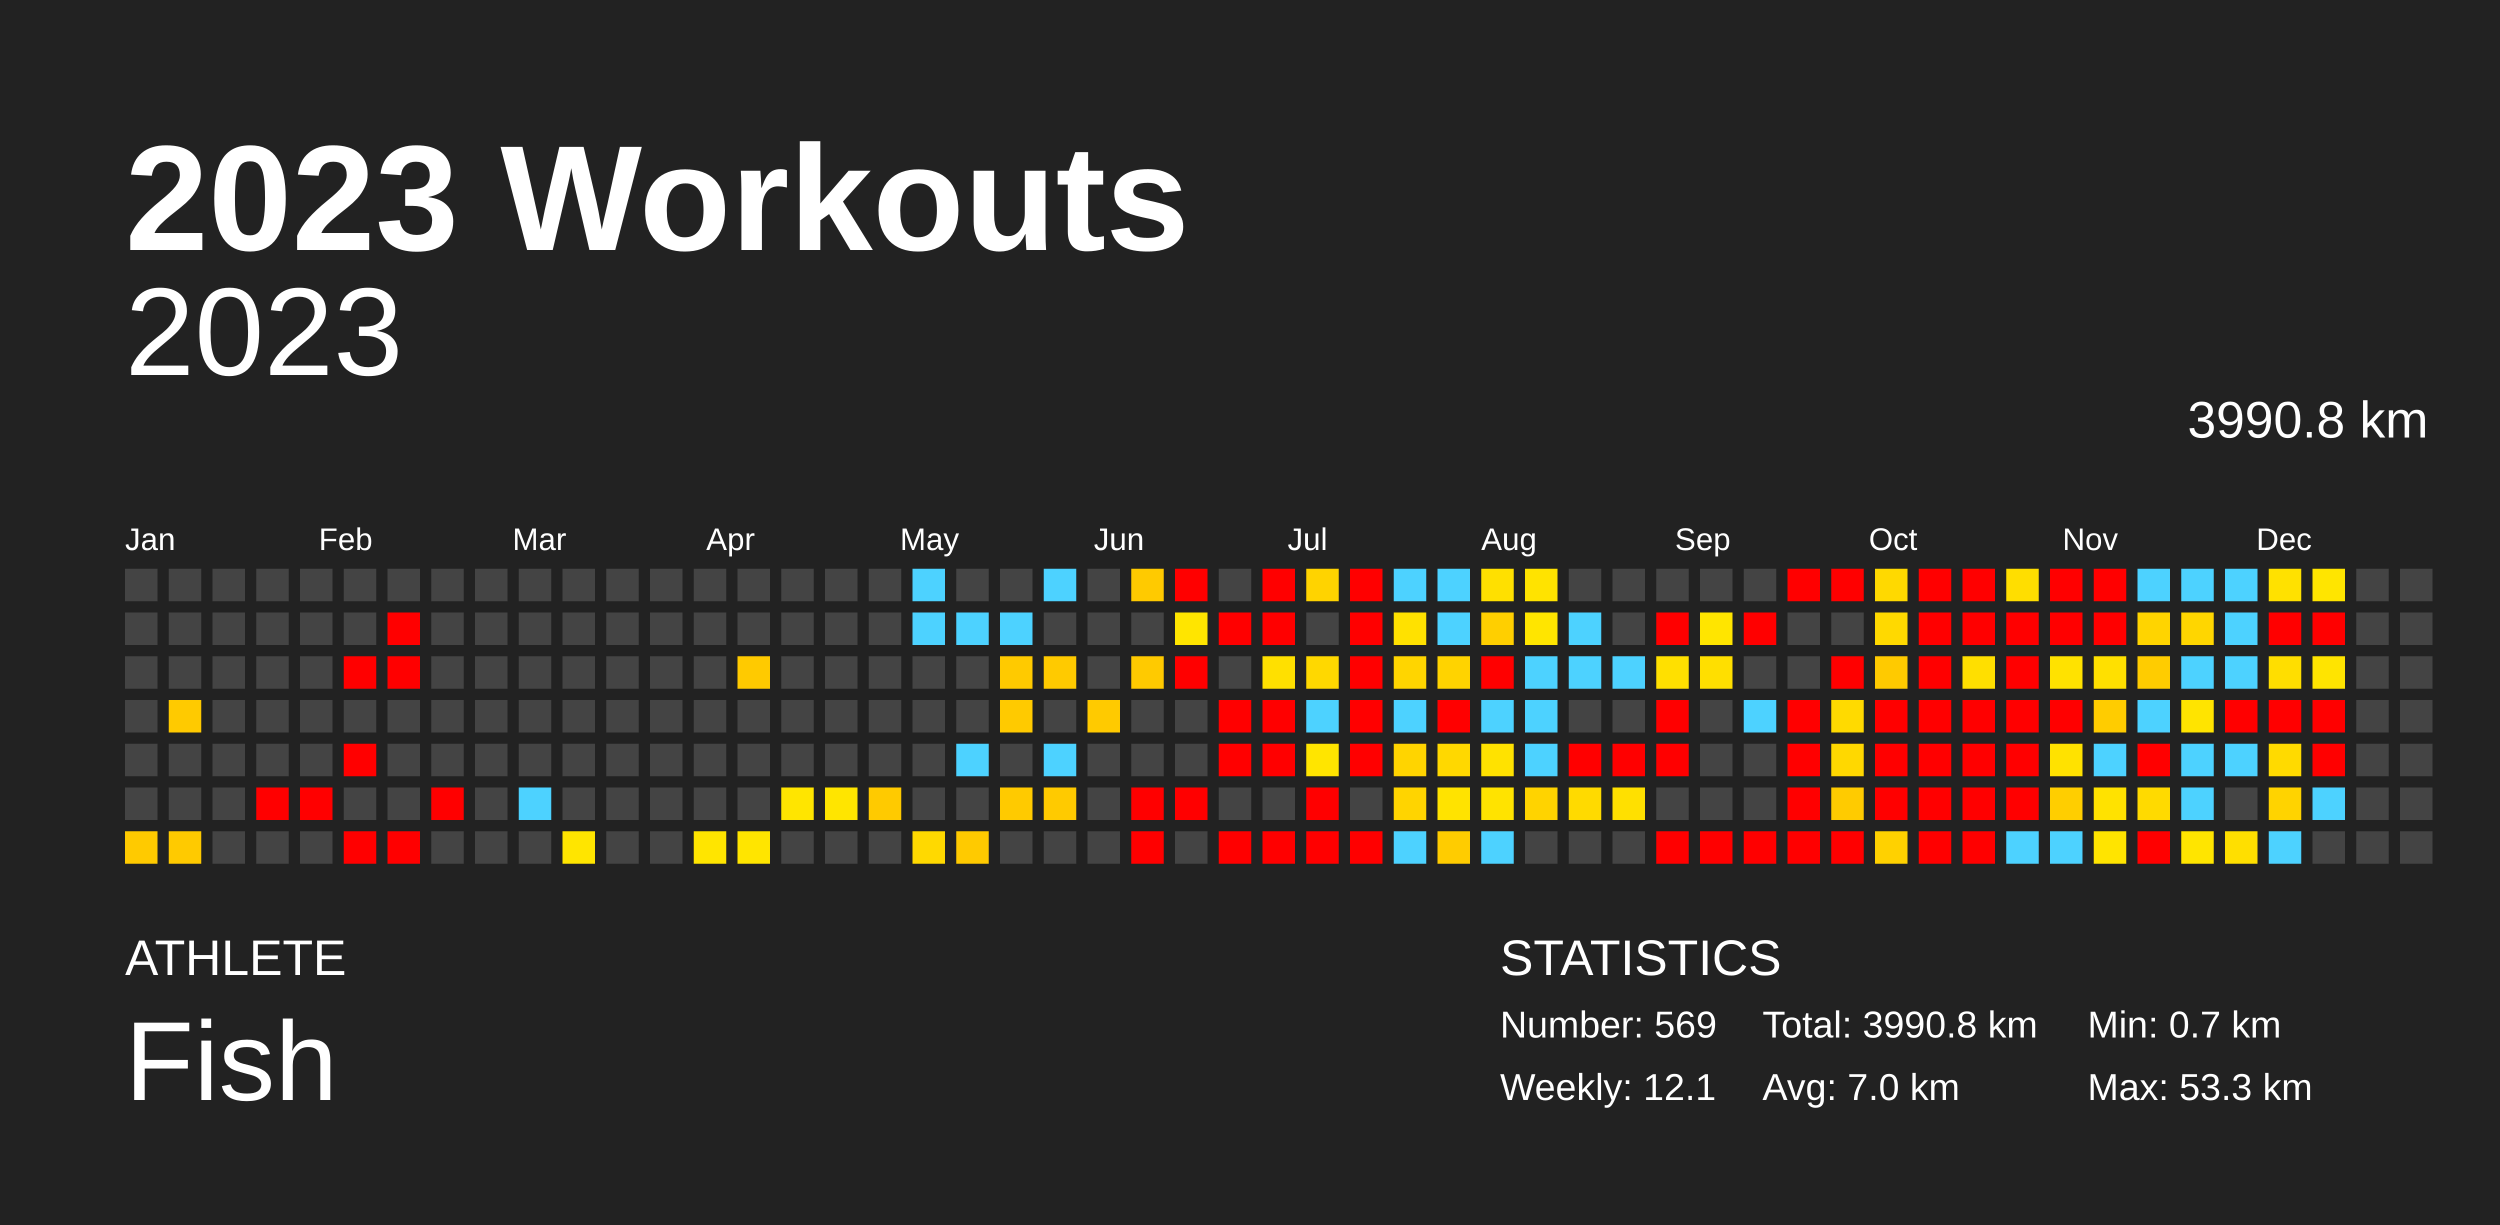
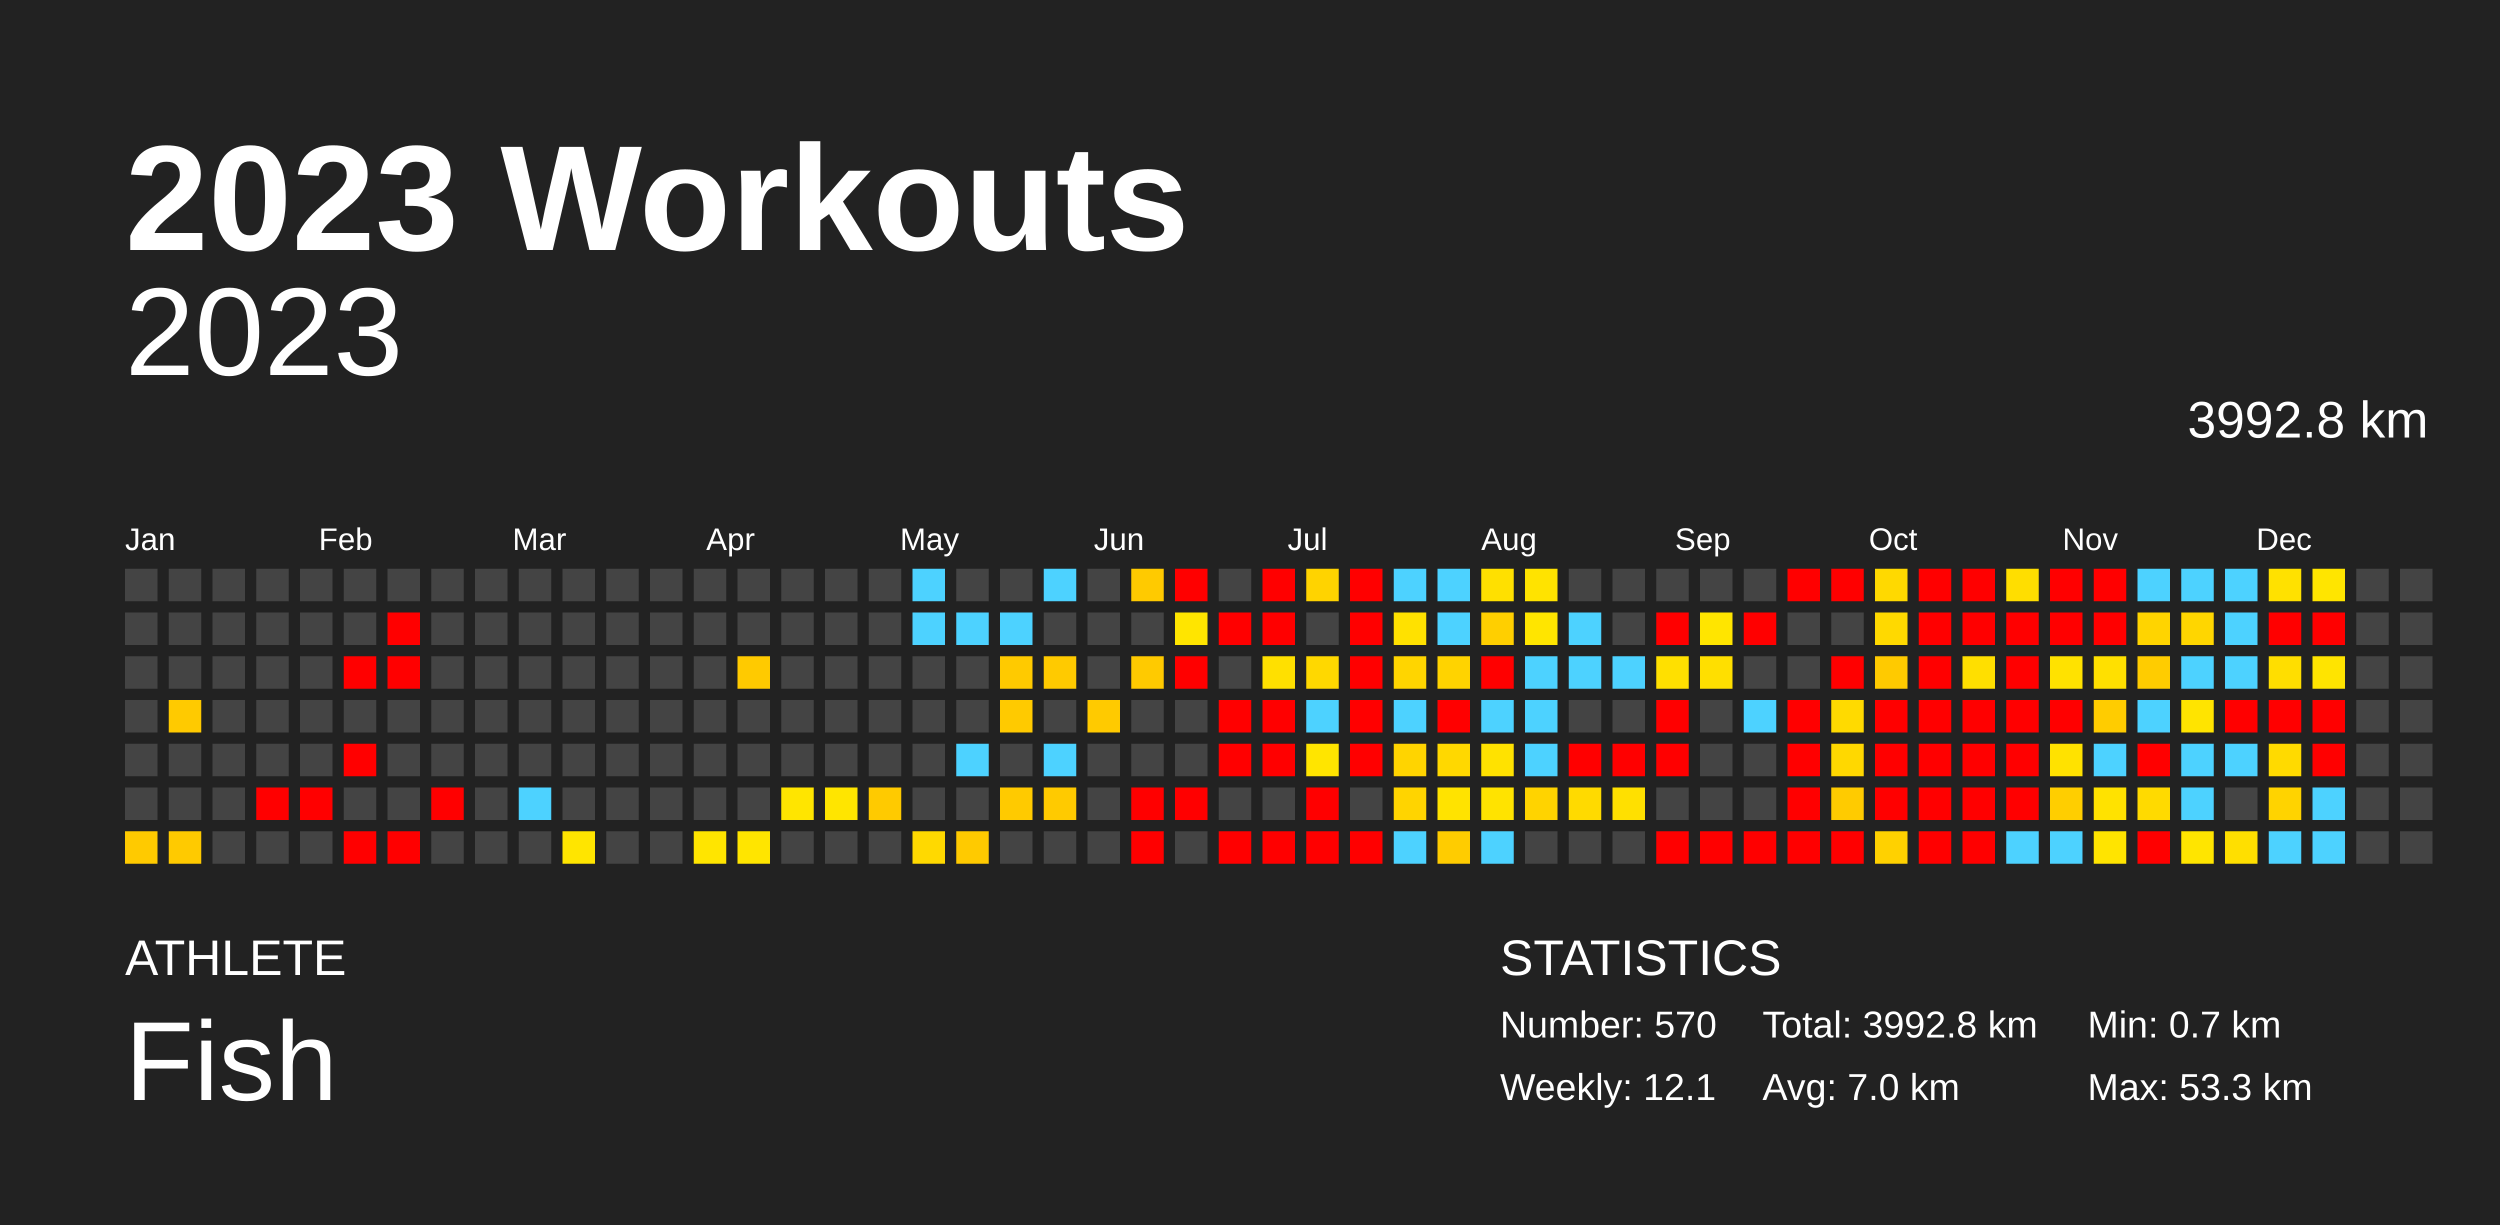
<svg xmlns="http://www.w3.org/2000/svg" baseProfile="full" height="98mm" version="1.1" viewBox="0,0,200,98" width="200mm">
  <defs />
  <rect fill="#222222" height="98" width="200" x="0" y="0" />
  <text fill="#FFFFFF" style="font-size:12px; font-family:Arial; font-weight:bold;" x="10" y="20">2023 Workouts</text>
  <text fill="#FFFFFF" style="font-size:4px; font-family:Arial" x="10" y="78">ATHLETE</text>
  <text fill="#FFFFFF" style="font-size:9px; font-family:Arial" x="10" y="88">Fish</text>
  <text fill="#FFFFFF" style="font-size:4px; font-family:Arial" x="120" y="78">STATISTICS</text>
-   <text fill="#FFFFFF" style="font-size:3px; font-family:Arial" x="120" y="83">Number: 569</text>
+   <text fill="#FFFFFF" style="font-size:3px; font-family:Arial" x="120" y="83">Number: 570</text>
  <text fill="#FFFFFF" style="font-size:3px; font-family:Arial" x="120" y="88">Weekly: 12.1</text>
-   <text fill="#FFFFFF" style="font-size:3px; font-family:Arial" x="141" y="83">Total: 3990.8 km</text>
+   <text fill="#FFFFFF" style="font-size:3px; font-family:Arial" x="141" y="83">Total: 3992.8 km</text>
  <text fill="#FFFFFF" style="font-size:3px; font-family:Arial" x="141" y="88">Avg: 7.0 km</text>
  <text fill="#FFFFFF" style="font-size:3px; font-family:Arial" x="167" y="83">Min: 0.7 km</text>
  <text fill="#FFFFFF" style="font-size:3px; font-family:Arial" x="167" y="88">Max: 53.3 km</text>
  <text alignment-baseline="hanging" fill="#FFFFFF" style="font-size:10.0px; font-family:Arial;" x="10" y="30">2023</text>
-   <text alignment-baseline="hanging" fill="#FFFFFF" style="font-size:4.125px; font-family:Arial;" x="175" y="35">3990.8 km</text>
+   <text alignment-baseline="hanging" fill="#FFFFFF" style="font-size:4.125px; font-family:Arial;" x="175" y="35">3992.8 km</text>
  <text fill="#FFFFFF" style="font-size:2.5px; font-family:Arial" x="10.0" y="44">Jan</text>
  <text fill="#FFFFFF" style="font-size:2.5px; font-family:Arial" x="25.5" y="44">Feb</text>
  <text fill="#FFFFFF" style="font-size:2.5px; font-family:Arial" x="41.0" y="44">Mar</text>
  <text fill="#FFFFFF" style="font-size:2.5px; font-family:Arial" x="56.5" y="44">Apr</text>
  <text fill="#FFFFFF" style="font-size:2.5px; font-family:Arial" x="72.0" y="44">May</text>
  <text fill="#FFFFFF" style="font-size:2.5px; font-family:Arial" x="87.5" y="44">Jun</text>
  <text fill="#FFFFFF" style="font-size:2.5px; font-family:Arial" x="103.0" y="44">Jul</text>
  <text fill="#FFFFFF" style="font-size:2.5px; font-family:Arial" x="118.5" y="44">Aug</text>
  <text fill="#FFFFFF" style="font-size:2.5px; font-family:Arial" x="134.0" y="44">Sep</text>
  <text fill="#FFFFFF" style="font-size:2.5px; font-family:Arial" x="149.5" y="44">Oct</text>
  <text fill="#FFFFFF" style="font-size:2.5px; font-family:Arial" x="165.0" y="44">Nov</text>
  <text fill="#FFFFFF" style="font-size:2.5px; font-family:Arial" x="180.5" y="44">Dec</text>
  <rect fill="#444444" height="2.6" width="2.6" x="10.0" y="45.5" />
  <rect fill="#444444" height="2.6" width="2.6" x="10.0" y="49.0" />
  <rect fill="#444444" height="2.6" width="2.6" x="10.0" y="52.5" />
  <rect fill="#444444" height="2.6" width="2.6" x="10.0" y="56.0" />
  <rect fill="#444444" height="2.6" width="2.6" x="10.0" y="59.5" />
  <rect fill="#444444" height="2.6" width="2.6" x="10.0" y="63.0" />
  <rect fill="#ffca00" height="2.6" width="2.6" x="10.0" y="66.5" />
  <rect fill="#444444" height="2.6" width="2.6" x="13.5" y="45.5" />
  <rect fill="#444444" height="2.6" width="2.6" x="13.5" y="49.0" />
  <rect fill="#444444" height="2.6" width="2.6" x="13.5" y="52.5" />
  <rect fill="#ffca00" height="2.6" width="2.6" x="13.5" y="56.0" />
  <rect fill="#444444" height="2.6" width="2.6" x="13.5" y="59.5" />
  <rect fill="#444444" height="2.6" width="2.6" x="13.5" y="63.0" />
  <rect fill="#ffca00" height="2.6" width="2.6" x="13.5" y="66.5" />
  <rect fill="#444444" height="2.6" width="2.6" x="17.0" y="45.5" />
  <rect fill="#444444" height="2.6" width="2.6" x="17.0" y="49.0" />
  <rect fill="#444444" height="2.6" width="2.6" x="17.0" y="52.5" />
  <rect fill="#444444" height="2.6" width="2.6" x="17.0" y="56.0" />
  <rect fill="#444444" height="2.6" width="2.6" x="17.0" y="59.5" />
  <rect fill="#444444" height="2.6" width="2.6" x="17.0" y="63.0" />
  <rect fill="#444444" height="2.6" width="2.6" x="17.0" y="66.5" />
  <rect fill="#444444" height="2.6" width="2.6" x="20.5" y="45.5" />
  <rect fill="#444444" height="2.6" width="2.6" x="20.5" y="49.0" />
  <rect fill="#444444" height="2.6" width="2.6" x="20.5" y="52.5" />
  <rect fill="#444444" height="2.6" width="2.6" x="20.5" y="56.0" />
  <rect fill="#444444" height="2.6" width="2.6" x="20.5" y="59.5" />
  <rect fill="red" height="2.6" width="2.6" x="20.5" y="63.0" />
  <rect fill="#444444" height="2.6" width="2.6" x="20.5" y="66.5" />
  <rect fill="#444444" height="2.6" width="2.6" x="24.0" y="45.5" />
  <rect fill="#444444" height="2.6" width="2.6" x="24.0" y="49.0" />
  <rect fill="#444444" height="2.6" width="2.6" x="24.0" y="52.5" />
  <rect fill="#444444" height="2.6" width="2.6" x="24.0" y="56.0" />
  <rect fill="#444444" height="2.6" width="2.6" x="24.0" y="59.5" />
  <rect fill="red" height="2.6" width="2.6" x="24.0" y="63.0" />
  <rect fill="#444444" height="2.6" width="2.6" x="24.0" y="66.5" />
  <rect fill="#444444" height="2.6" width="2.6" x="27.5" y="45.5" />
  <rect fill="#444444" height="2.6" width="2.6" x="27.5" y="49.0" />
  <rect fill="red" height="2.6" width="2.6" x="27.5" y="52.5" />
  <rect fill="#444444" height="2.6" width="2.6" x="27.5" y="56.0" />
  <rect fill="red" height="2.6" width="2.6" x="27.5" y="59.5" />
  <rect fill="#444444" height="2.6" width="2.6" x="27.5" y="63.0" />
  <rect fill="red" height="2.6" width="2.6" x="27.5" y="66.5" />
  <rect fill="#444444" height="2.6" width="2.6" x="31.0" y="45.5" />
  <rect fill="red" height="2.6" width="2.6" x="31.0" y="49.0" />
  <rect fill="red" height="2.6" width="2.6" x="31.0" y="52.5" />
  <rect fill="#444444" height="2.6" width="2.6" x="31.0" y="56.0" />
  <rect fill="#444444" height="2.6" width="2.6" x="31.0" y="59.5" />
  <rect fill="#444444" height="2.6" width="2.6" x="31.0" y="63.0" />
  <rect fill="red" height="2.6" width="2.6" x="31.0" y="66.5" />
  <rect fill="#444444" height="2.6" width="2.6" x="34.5" y="45.5" />
  <rect fill="#444444" height="2.6" width="2.6" x="34.5" y="49.0" />
  <rect fill="#444444" height="2.6" width="2.6" x="34.5" y="52.5" />
  <rect fill="#444444" height="2.6" width="2.6" x="34.5" y="56.0" />
  <rect fill="#444444" height="2.6" width="2.6" x="34.5" y="59.5" />
  <rect fill="red" height="2.6" width="2.6" x="34.5" y="63.0" />
  <rect fill="#444444" height="2.6" width="2.6" x="34.5" y="66.5" />
  <rect fill="#444444" height="2.6" width="2.6" x="38.0" y="45.5" />
  <rect fill="#444444" height="2.6" width="2.6" x="38.0" y="49.0" />
  <rect fill="#444444" height="2.6" width="2.6" x="38.0" y="52.5" />
  <rect fill="#444444" height="2.6" width="2.6" x="38.0" y="56.0" />
  <rect fill="#444444" height="2.6" width="2.6" x="38.0" y="59.5" />
  <rect fill="#444444" height="2.6" width="2.6" x="38.0" y="63.0" />
  <rect fill="#444444" height="2.6" width="2.6" x="38.0" y="66.5" />
  <rect fill="#444444" height="2.6" width="2.6" x="41.5" y="45.5" />
  <rect fill="#444444" height="2.6" width="2.6" x="41.5" y="49.0" />
  <rect fill="#444444" height="2.6" width="2.6" x="41.5" y="52.5" />
  <rect fill="#444444" height="2.6" width="2.6" x="41.5" y="56.0" />
  <rect fill="#444444" height="2.6" width="2.6" x="41.5" y="59.5" />
  <rect fill="#4dd2ff" height="2.6" width="2.6" x="41.5" y="63.0" />
  <rect fill="#444444" height="2.6" width="2.6" x="41.5" y="66.5" />
  <rect fill="#444444" height="2.6" width="2.6" x="45.0" y="45.5" />
  <rect fill="#444444" height="2.6" width="2.6" x="45.0" y="49.0" />
  <rect fill="#444444" height="2.6" width="2.6" x="45.0" y="52.5" />
  <rect fill="#444444" height="2.6" width="2.6" x="45.0" y="56.0" />
  <rect fill="#444444" height="2.6" width="2.6" x="45.0" y="59.5" />
  <rect fill="#444444" height="2.6" width="2.6" x="45.0" y="63.0" />
  <rect fill="#ffe500" height="2.6" width="2.6" x="45.0" y="66.5" />
  <rect fill="#444444" height="2.6" width="2.6" x="48.5" y="45.5" />
  <rect fill="#444444" height="2.6" width="2.6" x="48.5" y="49.0" />
  <rect fill="#444444" height="2.6" width="2.6" x="48.5" y="52.5" />
  <rect fill="#444444" height="2.6" width="2.6" x="48.5" y="56.0" />
  <rect fill="#444444" height="2.6" width="2.6" x="48.5" y="59.5" />
  <rect fill="#444444" height="2.6" width="2.6" x="48.5" y="63.0" />
  <rect fill="#444444" height="2.6" width="2.6" x="48.5" y="66.5" />
  <rect fill="#444444" height="2.6" width="2.6" x="52.0" y="45.5" />
  <rect fill="#444444" height="2.6" width="2.6" x="52.0" y="49.0" />
  <rect fill="#444444" height="2.6" width="2.6" x="52.0" y="52.5" />
  <rect fill="#444444" height="2.6" width="2.6" x="52.0" y="56.0" />
  <rect fill="#444444" height="2.6" width="2.6" x="52.0" y="59.5" />
  <rect fill="#444444" height="2.6" width="2.6" x="52.0" y="63.0" />
  <rect fill="#444444" height="2.6" width="2.6" x="52.0" y="66.5" />
  <rect fill="#444444" height="2.6" width="2.6" x="55.5" y="45.5" />
  <rect fill="#444444" height="2.6" width="2.6" x="55.5" y="49.0" />
  <rect fill="#444444" height="2.6" width="2.6" x="55.5" y="52.5" />
  <rect fill="#444444" height="2.6" width="2.6" x="55.5" y="56.0" />
  <rect fill="#444444" height="2.6" width="2.6" x="55.5" y="59.5" />
  <rect fill="#444444" height="2.6" width="2.6" x="55.5" y="63.0" />
  <rect fill="#ffe500" height="2.6" width="2.6" x="55.5" y="66.5" />
  <rect fill="#444444" height="2.6" width="2.6" x="59.0" y="45.5" />
  <rect fill="#444444" height="2.6" width="2.6" x="59.0" y="49.0" />
  <rect fill="#ffca00" height="2.6" width="2.6" x="59.0" y="52.5" />
  <rect fill="#444444" height="2.6" width="2.6" x="59.0" y="56.0" />
  <rect fill="#444444" height="2.6" width="2.6" x="59.0" y="59.5" />
  <rect fill="#444444" height="2.6" width="2.6" x="59.0" y="63.0" />
  <rect fill="#ffe500" height="2.6" width="2.6" x="59.0" y="66.5" />
  <rect fill="#444444" height="2.6" width="2.6" x="62.5" y="45.5" />
  <rect fill="#444444" height="2.6" width="2.6" x="62.5" y="49.0" />
  <rect fill="#444444" height="2.6" width="2.6" x="62.5" y="52.5" />
  <rect fill="#444444" height="2.6" width="2.6" x="62.5" y="56.0" />
  <rect fill="#444444" height="2.6" width="2.6" x="62.5" y="59.5" />
  <rect fill="#ffe500" height="2.6" width="2.6" x="62.5" y="63.0" />
  <rect fill="#444444" height="2.6" width="2.6" x="62.5" y="66.5" />
  <rect fill="#444444" height="2.6" width="2.6" x="66.0" y="45.5" />
  <rect fill="#444444" height="2.6" width="2.6" x="66.0" y="49.0" />
  <rect fill="#444444" height="2.6" width="2.6" x="66.0" y="52.5" />
  <rect fill="#444444" height="2.6" width="2.6" x="66.0" y="56.0" />
  <rect fill="#444444" height="2.6" width="2.6" x="66.0" y="59.5" />
  <rect fill="#ffe500" height="2.6" width="2.6" x="66.0" y="63.0" />
  <rect fill="#444444" height="2.6" width="2.6" x="66.0" y="66.5" />
  <rect fill="#444444" height="2.6" width="2.6" x="69.5" y="45.5" />
  <rect fill="#444444" height="2.6" width="2.6" x="69.5" y="49.0" />
  <rect fill="#444444" height="2.6" width="2.6" x="69.5" y="52.5" />
  <rect fill="#444444" height="2.6" width="2.6" x="69.5" y="56.0" />
  <rect fill="#444444" height="2.6" width="2.6" x="69.5" y="59.5" />
  <rect fill="#ffca00" height="2.6" width="2.6" x="69.5" y="63.0" />
  <rect fill="#444444" height="2.6" width="2.6" x="69.5" y="66.5" />
  <rect fill="#4dd2ff" height="2.6" width="2.6" x="73.0" y="45.5" />
  <rect fill="#4dd2ff" height="2.6" width="2.6" x="73.0" y="49.0" />
  <rect fill="#444444" height="2.6" width="2.6" x="73.0" y="52.5" />
  <rect fill="#444444" height="2.6" width="2.6" x="73.0" y="56.0" />
  <rect fill="#444444" height="2.6" width="2.6" x="73.0" y="59.5" />
  <rect fill="#444444" height="2.6" width="2.6" x="73.0" y="63.0" />
  <rect fill="#ffd900" height="2.6" width="2.6" x="73.0" y="66.5" />
  <rect fill="#444444" height="2.6" width="2.6" x="76.5" y="45.5" />
  <rect fill="#4dd2ff" height="2.6" width="2.6" x="76.5" y="49.0" />
  <rect fill="#444444" height="2.6" width="2.6" x="76.5" y="52.5" />
  <rect fill="#444444" height="2.6" width="2.6" x="76.5" y="56.0" />
  <rect fill="#4dd2ff" height="2.6" width="2.6" x="76.5" y="59.5" />
  <rect fill="#444444" height="2.6" width="2.6" x="76.5" y="63.0" />
  <rect fill="#ffca00" height="2.6" width="2.6" x="76.5" y="66.5" />
  <rect fill="#444444" height="2.6" width="2.6" x="80.0" y="45.5" />
  <rect fill="#4dd2ff" height="2.6" width="2.6" x="80.0" y="49.0" />
  <rect fill="#ffca00" height="2.6" width="2.6" x="80.0" y="52.5" />
  <rect fill="#ffca00" height="2.6" width="2.6" x="80.0" y="56.0" />
  <rect fill="#444444" height="2.6" width="2.6" x="80.0" y="59.5" />
  <rect fill="#ffca00" height="2.6" width="2.6" x="80.0" y="63.0" />
  <rect fill="#444444" height="2.6" width="2.6" x="80.0" y="66.5" />
  <rect fill="#4dd2ff" height="2.6" width="2.6" x="83.5" y="45.5" />
  <rect fill="#444444" height="2.6" width="2.6" x="83.5" y="49.0" />
  <rect fill="#ffca00" height="2.6" width="2.6" x="83.5" y="52.5" />
  <rect fill="#444444" height="2.6" width="2.6" x="83.5" y="56.0" />
  <rect fill="#4dd2ff" height="2.6" width="2.6" x="83.5" y="59.5" />
  <rect fill="#ffca00" height="2.6" width="2.6" x="83.5" y="63.0" />
  <rect fill="#444444" height="2.6" width="2.6" x="83.5" y="66.5" />
  <rect fill="#444444" height="2.6" width="2.6" x="87.0" y="45.5" />
  <rect fill="#444444" height="2.6" width="2.6" x="87.0" y="49.0" />
  <rect fill="#444444" height="2.6" width="2.6" x="87.0" y="52.5" />
  <rect fill="#ffca00" height="2.6" width="2.6" x="87.0" y="56.0" />
  <rect fill="#444444" height="2.6" width="2.6" x="87.0" y="59.5" />
  <rect fill="#444444" height="2.6" width="2.6" x="87.0" y="63.0" />
  <rect fill="#444444" height="2.6" width="2.6" x="87.0" y="66.5" />
  <rect fill="#ffca00" height="2.6" width="2.6" x="90.5" y="45.5" />
  <rect fill="#444444" height="2.6" width="2.6" x="90.5" y="49.0" />
  <rect fill="#ffca00" height="2.6" width="2.6" x="90.5" y="52.5" />
  <rect fill="#444444" height="2.6" width="2.6" x="90.5" y="56.0" />
  <rect fill="#444444" height="2.6" width="2.6" x="90.5" y="59.5" />
  <rect fill="red" height="2.6" width="2.6" x="90.5" y="63.0" />
  <rect fill="red" height="2.6" width="2.6" x="90.5" y="66.5" />
  <rect fill="red" height="2.6" width="2.6" x="94.0" y="45.5" />
  <rect fill="#ffe500" height="2.6" width="2.6" x="94.0" y="49.0" />
  <rect fill="red" height="2.6" width="2.6" x="94.0" y="52.5" />
  <rect fill="#444444" height="2.6" width="2.6" x="94.0" y="56.0" />
  <rect fill="#444444" height="2.6" width="2.6" x="94.0" y="59.5" />
  <rect fill="red" height="2.6" width="2.6" x="94.0" y="63.0" />
  <rect fill="#444444" height="2.6" width="2.6" x="94.0" y="66.5" />
  <rect fill="#444444" height="2.6" width="2.6" x="97.5" y="45.5" />
  <rect fill="red" height="2.6" width="2.6" x="97.5" y="49.0" />
  <rect fill="#444444" height="2.6" width="2.6" x="97.5" y="52.5" />
  <rect fill="red" height="2.6" width="2.6" x="97.5" y="56.0" />
  <rect fill="red" height="2.6" width="2.6" x="97.5" y="59.5" />
  <rect fill="#444444" height="2.6" width="2.6" x="97.5" y="63.0" />
  <rect fill="red" height="2.6" width="2.6" x="97.5" y="66.5" />
  <rect fill="red" height="2.6" width="2.6" x="101.0" y="45.5" />
  <rect fill="red" height="2.6" width="2.6" x="101.0" y="49.0" />
  <rect fill="#ffe000" height="2.6" width="2.6" x="101.0" y="52.5" />
  <rect fill="red" height="2.6" width="2.6" x="101.0" y="56.0" />
  <rect fill="red" height="2.6" width="2.6" x="101.0" y="59.5" />
  <rect fill="#444444" height="2.6" width="2.6" x="101.0" y="63.0" />
  <rect fill="red" height="2.6" width="2.6" x="101.0" y="66.5" />
  <rect fill="#ffd300" height="2.6" width="2.6" x="104.5" y="45.5" />
  <rect fill="#444444" height="2.6" width="2.6" x="104.5" y="49.0" />
  <rect fill="#ffd800" height="2.6" width="2.6" x="104.5" y="52.5" />
  <rect fill="#4dd2ff" height="2.6" width="2.6" x="104.5" y="56.0" />
  <rect fill="#ffe500" height="2.6" width="2.6" x="104.5" y="59.5" />
  <rect fill="red" height="2.6" width="2.6" x="104.5" y="63.0" />
  <rect fill="red" height="2.6" width="2.6" x="104.5" y="66.5" />
  <rect fill="red" height="2.6" width="2.6" x="108.0" y="45.5" />
  <rect fill="red" height="2.6" width="2.6" x="108.0" y="49.0" />
  <rect fill="red" height="2.6" width="2.6" x="108.0" y="52.5" />
  <rect fill="red" height="2.6" width="2.6" x="108.0" y="56.0" />
  <rect fill="red" height="2.6" width="2.6" x="108.0" y="59.5" />
  <rect fill="#444444" height="2.6" width="2.6" x="108.0" y="63.0" />
  <rect fill="red" height="2.6" width="2.6" x="108.0" y="66.5" />
  <rect fill="#4dd2ff" height="2.6" width="2.6" x="111.5" y="45.5" />
  <rect fill="#ffe100" height="2.6" width="2.6" x="111.5" y="49.0" />
  <rect fill="#ffd500" height="2.6" width="2.6" x="111.5" y="52.5" />
  <rect fill="#4dd2ff" height="2.6" width="2.6" x="111.5" y="56.0" />
  <rect fill="#ffd400" height="2.6" width="2.6" x="111.5" y="59.5" />
  <rect fill="#ffd400" height="2.6" width="2.6" x="111.5" y="63.0" />
  <rect fill="#4dd2ff" height="2.6" width="2.6" x="111.5" y="66.5" />
  <rect fill="#4dd2ff" height="2.6" width="2.6" x="115.0" y="45.5" />
  <rect fill="#4dd2ff" height="2.6" width="2.6" x="115.0" y="49.0" />
  <rect fill="#ffd300" height="2.6" width="2.6" x="115.0" y="52.5" />
  <rect fill="red" height="2.6" width="2.6" x="115.0" y="56.0" />
  <rect fill="#ffd800" height="2.6" width="2.6" x="115.0" y="59.5" />
  <rect fill="#ffe300" height="2.6" width="2.6" x="115.0" y="63.0" />
  <rect fill="#ffcc00" height="2.6" width="2.6" x="115.0" y="66.5" />
  <rect fill="#ffe000" height="2.6" width="2.6" x="118.5" y="45.5" />
  <rect fill="#ffcf00" height="2.6" width="2.6" x="118.5" y="49.0" />
  <rect fill="red" height="2.6" width="2.6" x="118.5" y="52.5" />
  <rect fill="#4dd2ff" height="2.6" width="2.6" x="118.5" y="56.0" />
  <rect fill="#ffe200" height="2.6" width="2.6" x="118.5" y="59.5" />
  <rect fill="#ffe300" height="2.6" width="2.6" x="118.5" y="63.0" />
  <rect fill="#4dd2ff" height="2.6" width="2.6" x="118.5" y="66.5" />
  <rect fill="#ffe300" height="2.6" width="2.6" x="122.0" y="45.5" />
  <rect fill="#ffe500" height="2.6" width="2.6" x="122.0" y="49.0" />
  <rect fill="#4dd2ff" height="2.6" width="2.6" x="122.0" y="52.5" />
  <rect fill="#4dd2ff" height="2.6" width="2.6" x="122.0" y="56.0" />
  <rect fill="#4dd2ff" height="2.6" width="2.6" x="122.0" y="59.5" />
  <rect fill="#ffd300" height="2.6" width="2.6" x="122.0" y="63.0" />
  <rect fill="#444444" height="2.6" width="2.6" x="122.0" y="66.5" />
  <rect fill="#444444" height="2.6" width="2.6" x="125.5" y="45.5" />
  <rect fill="#4dd2ff" height="2.6" width="2.6" x="125.5" y="49.0" />
  <rect fill="#4dd2ff" height="2.6" width="2.6" x="125.5" y="52.5" />
  <rect fill="#444444" height="2.6" width="2.6" x="125.5" y="56.0" />
  <rect fill="red" height="2.6" width="2.6" x="125.5" y="59.5" />
  <rect fill="#ffda00" height="2.6" width="2.6" x="125.5" y="63.0" />
  <rect fill="#444444" height="2.6" width="2.6" x="125.5" y="66.5" />
  <rect fill="#444444" height="2.6" width="2.6" x="129.0" y="45.5" />
  <rect fill="#444444" height="2.6" width="2.6" x="129.0" y="49.0" />
  <rect fill="#4dd2ff" height="2.6" width="2.6" x="129.0" y="52.5" />
  <rect fill="#444444" height="2.6" width="2.6" x="129.0" y="56.0" />
  <rect fill="red" height="2.6" width="2.6" x="129.0" y="59.5" />
  <rect fill="#ffe000" height="2.6" width="2.6" x="129.0" y="63.0" />
  <rect fill="#444444" height="2.6" width="2.6" x="129.0" y="66.5" />
  <rect fill="#444444" height="2.6" width="2.6" x="132.5" y="45.5" />
  <rect fill="red" height="2.6" width="2.6" x="132.5" y="49.0" />
  <rect fill="#ffe000" height="2.6" width="2.6" x="132.5" y="52.5" />
  <rect fill="red" height="2.6" width="2.6" x="132.5" y="56.0" />
  <rect fill="red" height="2.6" width="2.6" x="132.5" y="59.5" />
  <rect fill="#444444" height="2.6" width="2.6" x="132.5" y="63.0" />
  <rect fill="red" height="2.6" width="2.6" x="132.5" y="66.5" />
  <rect fill="#444444" height="2.6" width="2.6" x="136.0" y="45.5" />
  <rect fill="#ffe500" height="2.6" width="2.6" x="136.0" y="49.0" />
  <rect fill="#ffdf00" height="2.6" width="2.6" x="136.0" y="52.5" />
  <rect fill="#444444" height="2.6" width="2.6" x="136.0" y="56.0" />
  <rect fill="#444444" height="2.6" width="2.6" x="136.0" y="59.5" />
  <rect fill="#444444" height="2.6" width="2.6" x="136.0" y="63.0" />
  <rect fill="red" height="2.6" width="2.6" x="136.0" y="66.5" />
  <rect fill="#444444" height="2.6" width="2.6" x="139.5" y="45.5" />
  <rect fill="red" height="2.6" width="2.6" x="139.5" y="49.0" />
  <rect fill="#444444" height="2.6" width="2.6" x="139.5" y="52.5" />
  <rect fill="#4dd2ff" height="2.6" width="2.6" x="139.5" y="56.0" />
  <rect fill="#444444" height="2.6" width="2.6" x="139.5" y="59.5" />
  <rect fill="#444444" height="2.6" width="2.6" x="139.5" y="63.0" />
  <rect fill="red" height="2.6" width="2.6" x="139.5" y="66.5" />
  <rect fill="red" height="2.6" width="2.6" x="143.0" y="45.5" />
  <rect fill="#444444" height="2.6" width="2.6" x="143.0" y="49.0" />
  <rect fill="#444444" height="2.6" width="2.6" x="143.0" y="52.5" />
  <rect fill="red" height="2.6" width="2.6" x="143.0" y="56.0" />
  <rect fill="red" height="2.6" width="2.6" x="143.0" y="59.5" />
  <rect fill="red" height="2.6" width="2.6" x="143.0" y="63.0" />
  <rect fill="red" height="2.6" width="2.6" x="143.0" y="66.5" />
  <rect fill="red" height="2.6" width="2.6" x="146.5" y="45.5" />
  <rect fill="#444444" height="2.6" width="2.6" x="146.5" y="49.0" />
  <rect fill="red" height="2.6" width="2.6" x="146.5" y="52.5" />
  <rect fill="#ffda00" height="2.6" width="2.6" x="146.5" y="56.0" />
  <rect fill="#ffd800" height="2.6" width="2.6" x="146.5" y="59.5" />
  <rect fill="#ffcb00" height="2.6" width="2.6" x="146.5" y="63.0" />
  <rect fill="red" height="2.6" width="2.6" x="146.5" y="66.5" />
  <rect fill="#ffd900" height="2.6" width="2.6" x="150.0" y="45.5" />
  <rect fill="#ffd900" height="2.6" width="2.6" x="150.0" y="49.0" />
  <rect fill="#ffca00" height="2.6" width="2.6" x="150.0" y="52.5" />
  <rect fill="red" height="2.6" width="2.6" x="150.0" y="56.0" />
  <rect fill="red" height="2.6" width="2.6" x="150.0" y="59.5" />
  <rect fill="red" height="2.6" width="2.6" x="150.0" y="63.0" />
  <rect fill="#ffd100" height="2.6" width="2.6" x="150.0" y="66.5" />
  <rect fill="red" height="2.6" width="2.6" x="153.5" y="45.5" />
  <rect fill="red" height="2.6" width="2.6" x="153.5" y="49.0" />
  <rect fill="red" height="2.6" width="2.6" x="153.5" y="52.5" />
  <rect fill="red" height="2.6" width="2.6" x="153.5" y="56.0" />
  <rect fill="red" height="2.6" width="2.6" x="153.5" y="59.5" />
  <rect fill="red" height="2.6" width="2.6" x="153.5" y="63.0" />
  <rect fill="red" height="2.6" width="2.6" x="153.5" y="66.5" />
  <rect fill="red" height="2.6" width="2.6" x="157.0" y="45.5" />
  <rect fill="red" height="2.6" width="2.6" x="157.0" y="49.0" />
  <rect fill="#ffdf00" height="2.6" width="2.6" x="157.0" y="52.5" />
  <rect fill="red" height="2.6" width="2.6" x="157.0" y="56.0" />
  <rect fill="red" height="2.6" width="2.6" x="157.0" y="59.5" />
  <rect fill="red" height="2.6" width="2.6" x="157.0" y="63.0" />
  <rect fill="red" height="2.6" width="2.6" x="157.0" y="66.5" />
  <rect fill="#ffde00" height="2.6" width="2.6" x="160.5" y="45.5" />
  <rect fill="red" height="2.6" width="2.6" x="160.5" y="49.0" />
  <rect fill="red" height="2.6" width="2.6" x="160.5" y="52.5" />
  <rect fill="red" height="2.6" width="2.6" x="160.5" y="56.0" />
  <rect fill="red" height="2.6" width="2.6" x="160.5" y="59.5" />
  <rect fill="red" height="2.6" width="2.6" x="160.5" y="63.0" />
  <rect fill="#4dd2ff" height="2.6" width="2.6" x="160.5" y="66.5" />
  <rect fill="red" height="2.6" width="2.6" x="164.0" y="45.5" />
  <rect fill="red" height="2.6" width="2.6" x="164.0" y="49.0" />
  <rect fill="#ffe200" height="2.6" width="2.6" x="164.0" y="52.5" />
  <rect fill="red" height="2.6" width="2.6" x="164.0" y="56.0" />
  <rect fill="#ffe200" height="2.6" width="2.6" x="164.0" y="59.5" />
  <rect fill="#ffce00" height="2.6" width="2.6" x="164.0" y="63.0" />
  <rect fill="#4dd2ff" height="2.6" width="2.6" x="164.0" y="66.5" />
  <rect fill="red" height="2.6" width="2.6" x="167.5" y="45.5" />
  <rect fill="red" height="2.6" width="2.6" x="167.5" y="49.0" />
  <rect fill="#ffe000" height="2.6" width="2.6" x="167.5" y="52.5" />
  <rect fill="#ffcc00" height="2.6" width="2.6" x="167.5" y="56.0" />
  <rect fill="#4dd2ff" height="2.6" width="2.6" x="167.5" y="59.5" />
  <rect fill="#ffe200" height="2.6" width="2.6" x="167.5" y="63.0" />
  <rect fill="#ffe400" height="2.6" width="2.6" x="167.5" y="66.5" />
  <rect fill="#4dd2ff" height="2.6" width="2.6" x="171.0" y="45.5" />
  <rect fill="#ffd400" height="2.6" width="2.6" x="171.0" y="49.0" />
  <rect fill="#ffcc00" height="2.6" width="2.6" x="171.0" y="52.5" />
  <rect fill="#4dd2ff" height="2.6" width="2.6" x="171.0" y="56.0" />
  <rect fill="red" height="2.6" width="2.6" x="171.0" y="59.5" />
  <rect fill="#ffda00" height="2.6" width="2.6" x="171.0" y="63.0" />
  <rect fill="red" height="2.6" width="2.6" x="171.0" y="66.5" />
  <rect fill="#4dd2ff" height="2.6" width="2.6" x="174.5" y="45.5" />
  <rect fill="#ffd600" height="2.6" width="2.6" x="174.5" y="49.0" />
  <rect fill="#4dd2ff" height="2.6" width="2.6" x="174.5" y="52.5" />
  <rect fill="#ffe400" height="2.6" width="2.6" x="174.5" y="56.0" />
  <rect fill="#4dd2ff" height="2.6" width="2.6" x="174.5" y="59.5" />
  <rect fill="#4dd2ff" height="2.6" width="2.6" x="174.5" y="63.0" />
  <rect fill="#ffe500" height="2.6" width="2.6" x="174.5" y="66.5" />
  <rect fill="#4dd2ff" height="2.6" width="2.6" x="178.0" y="45.5" />
  <rect fill="#4dd2ff" height="2.6" width="2.6" x="178.0" y="49.0" />
  <rect fill="#4dd2ff" height="2.6" width="2.6" x="178.0" y="52.5" />
  <rect fill="red" height="2.6" width="2.6" x="178.0" y="56.0" />
  <rect fill="#4dd2ff" height="2.6" width="2.6" x="178.0" y="59.5" />
  <rect fill="#444444" height="2.6" width="2.6" x="178.0" y="63.0" />
  <rect fill="#ffdf00" height="2.6" width="2.6" x="178.0" y="66.5" />
  <rect fill="#ffe100" height="2.6" width="2.6" x="181.5" y="45.5" />
  <rect fill="red" height="2.6" width="2.6" x="181.5" y="49.0" />
  <rect fill="#ffde00" height="2.6" width="2.6" x="181.5" y="52.5" />
  <rect fill="red" height="2.6" width="2.6" x="181.5" y="56.0" />
  <rect fill="#ffda00" height="2.6" width="2.6" x="181.5" y="59.5" />
  <rect fill="#ffd300" height="2.6" width="2.6" x="181.5" y="63.0" />
  <rect fill="#4dd2ff" height="2.6" width="2.6" x="181.5" y="66.5" />
  <rect fill="#ffe500" height="2.6" width="2.6" x="185.0" y="45.5" />
  <rect fill="red" height="2.6" width="2.6" x="185.0" y="49.0" />
  <rect fill="#ffe400" height="2.6" width="2.6" x="185.0" y="52.5" />
  <rect fill="red" height="2.6" width="2.6" x="185.0" y="56.0" />
  <rect fill="red" height="2.6" width="2.6" x="185.0" y="59.5" />
  <rect fill="#4dd2ff" height="2.6" width="2.6" x="185.0" y="63.0" />
-   <rect fill="#444444" height="2.6" width="2.6" x="185.0" y="66.5" />
+   <rect fill="#4dd2ff" height="2.6" width="2.6" x="185.0" y="66.5" />
  <rect fill="#444444" height="2.6" width="2.6" x="188.5" y="45.5" />
  <rect fill="#444444" height="2.6" width="2.6" x="188.5" y="49.0" />
  <rect fill="#444444" height="2.6" width="2.6" x="188.5" y="52.5" />
  <rect fill="#444444" height="2.6" width="2.6" x="188.5" y="56.0" />
  <rect fill="#444444" height="2.6" width="2.6" x="188.5" y="59.5" />
  <rect fill="#444444" height="2.6" width="2.6" x="188.5" y="63.0" />
  <rect fill="#444444" height="2.6" width="2.6" x="188.5" y="66.5" />
  <rect fill="#444444" height="2.6" width="2.6" x="192.0" y="45.5" />
  <rect fill="#444444" height="2.6" width="2.6" x="192.0" y="49.0" />
  <rect fill="#444444" height="2.6" width="2.6" x="192.0" y="52.5" />
  <rect fill="#444444" height="2.6" width="2.6" x="192.0" y="56.0" />
  <rect fill="#444444" height="2.6" width="2.6" x="192.0" y="59.5" />
  <rect fill="#444444" height="2.6" width="2.6" x="192.0" y="63.0" />
  <rect fill="#444444" height="2.6" width="2.6" x="192.0" y="66.5" />
</svg>
